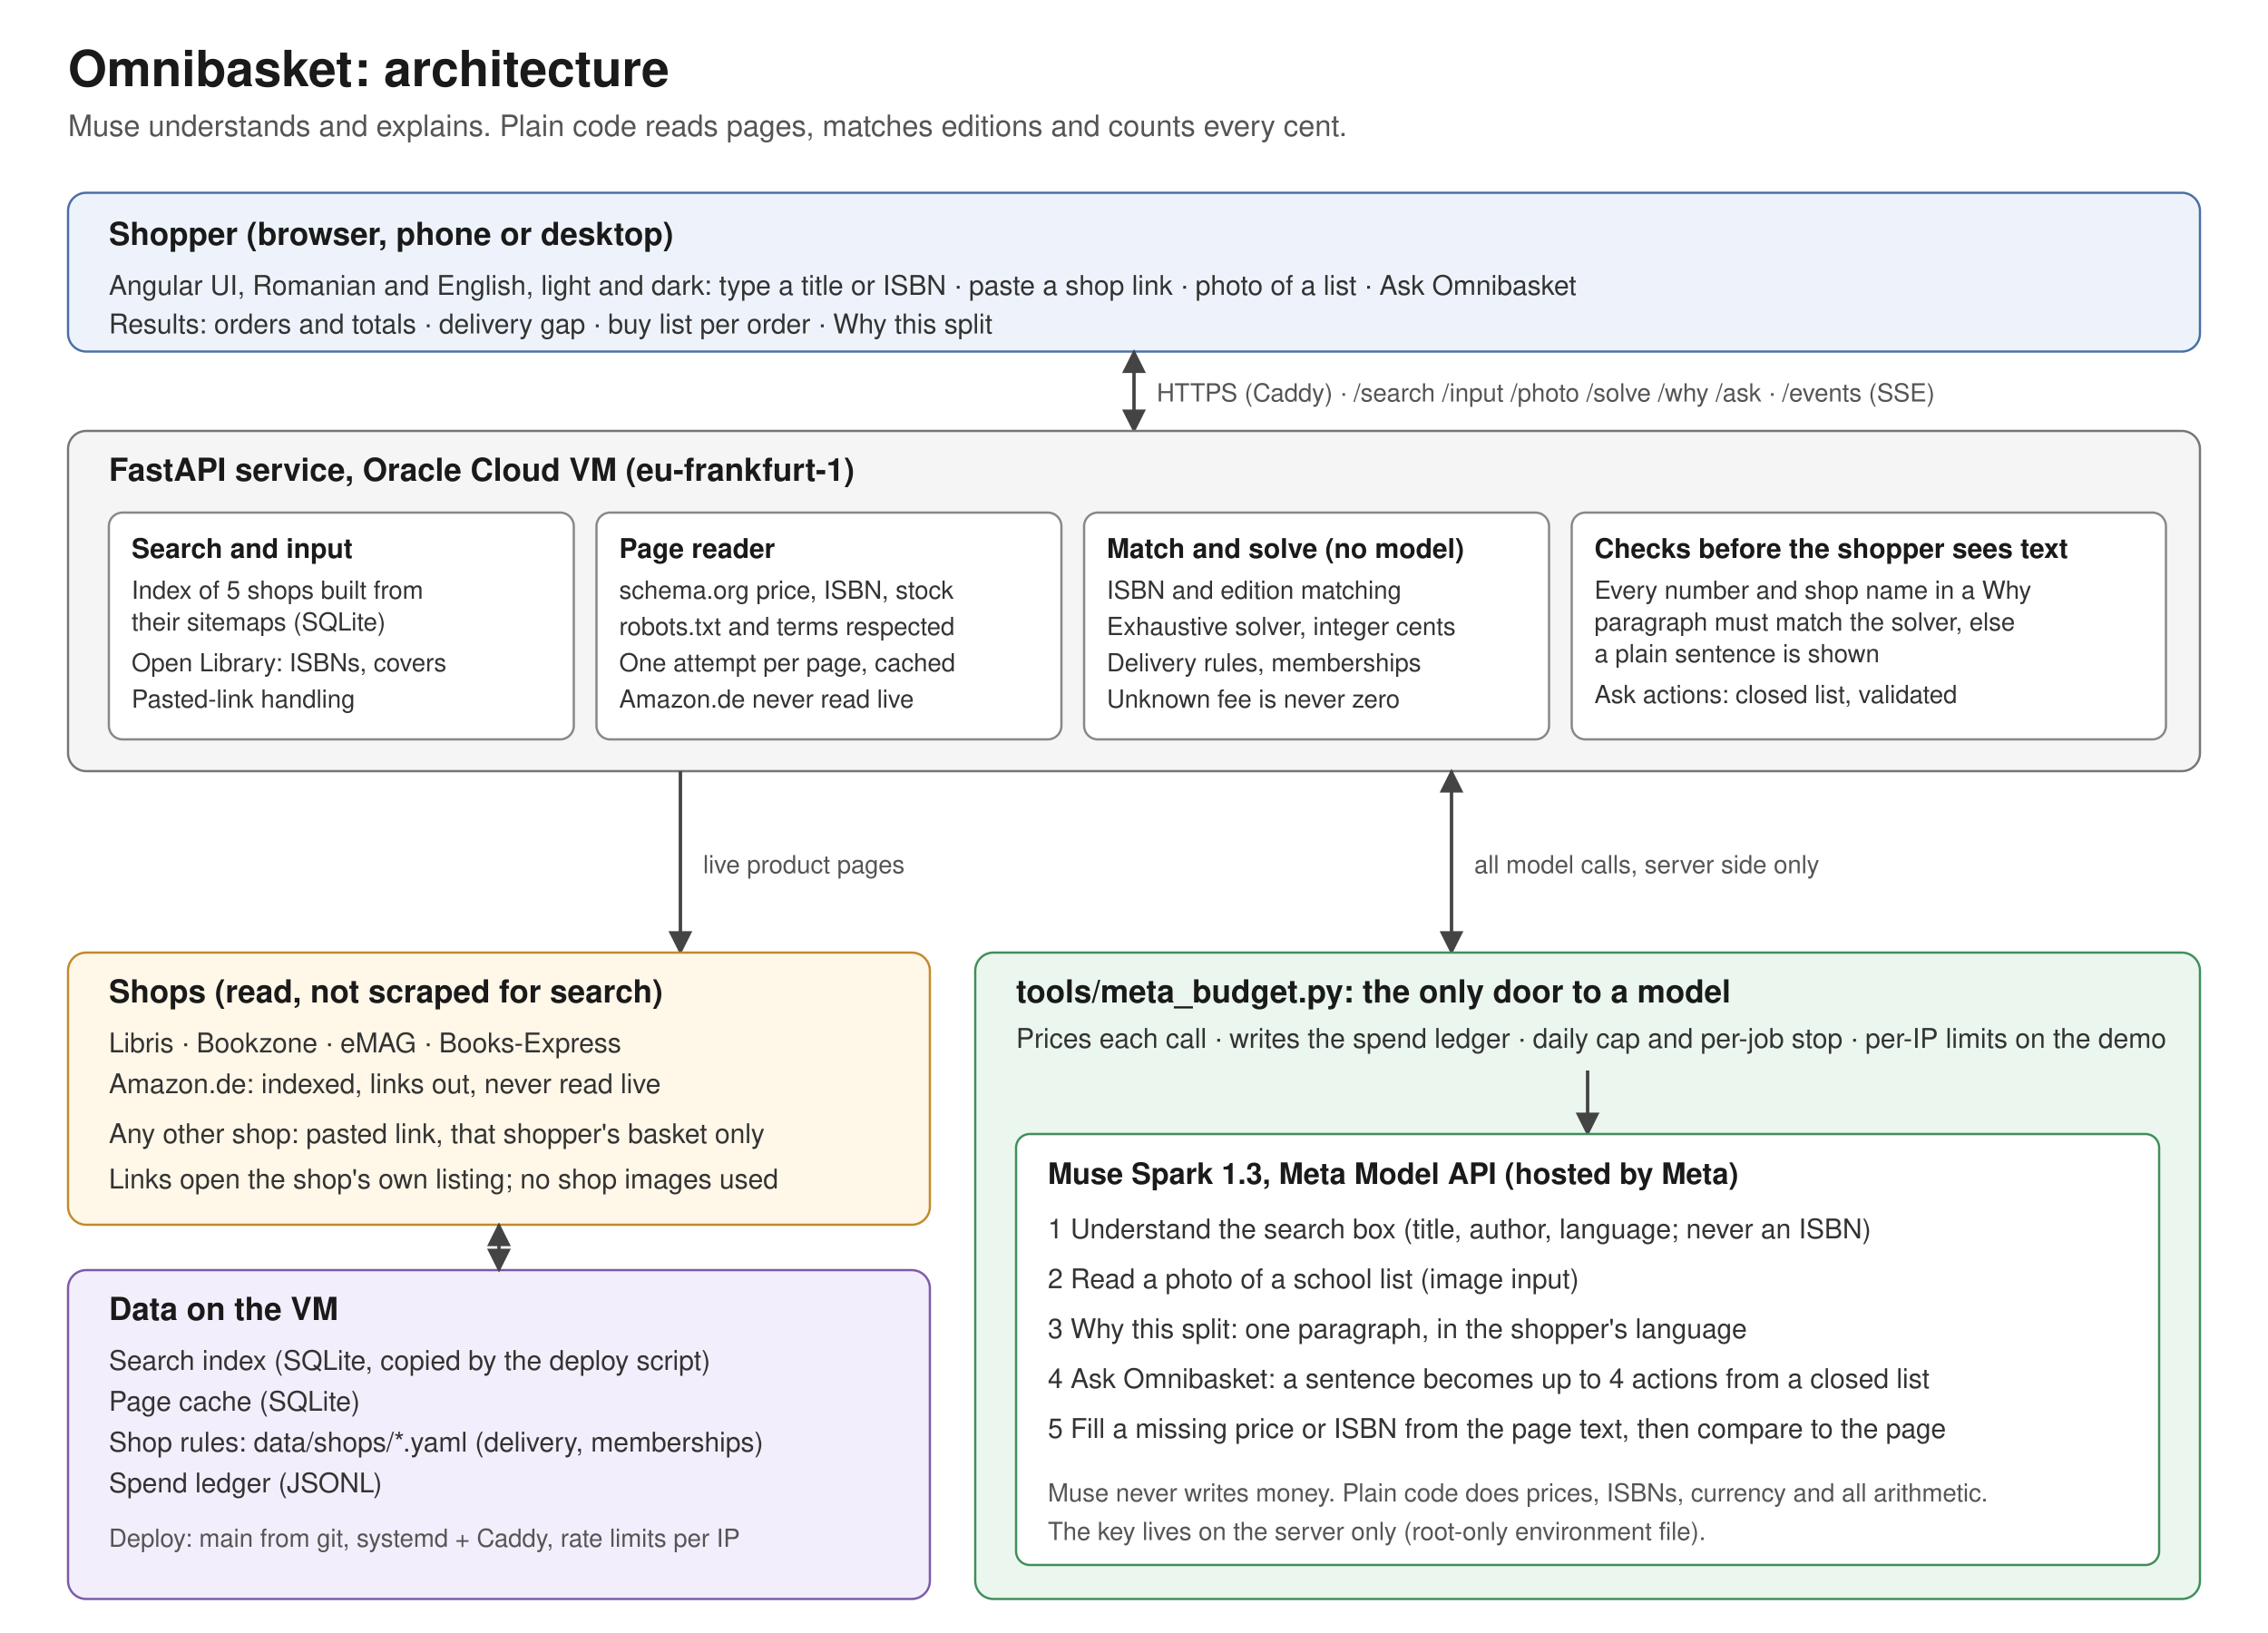
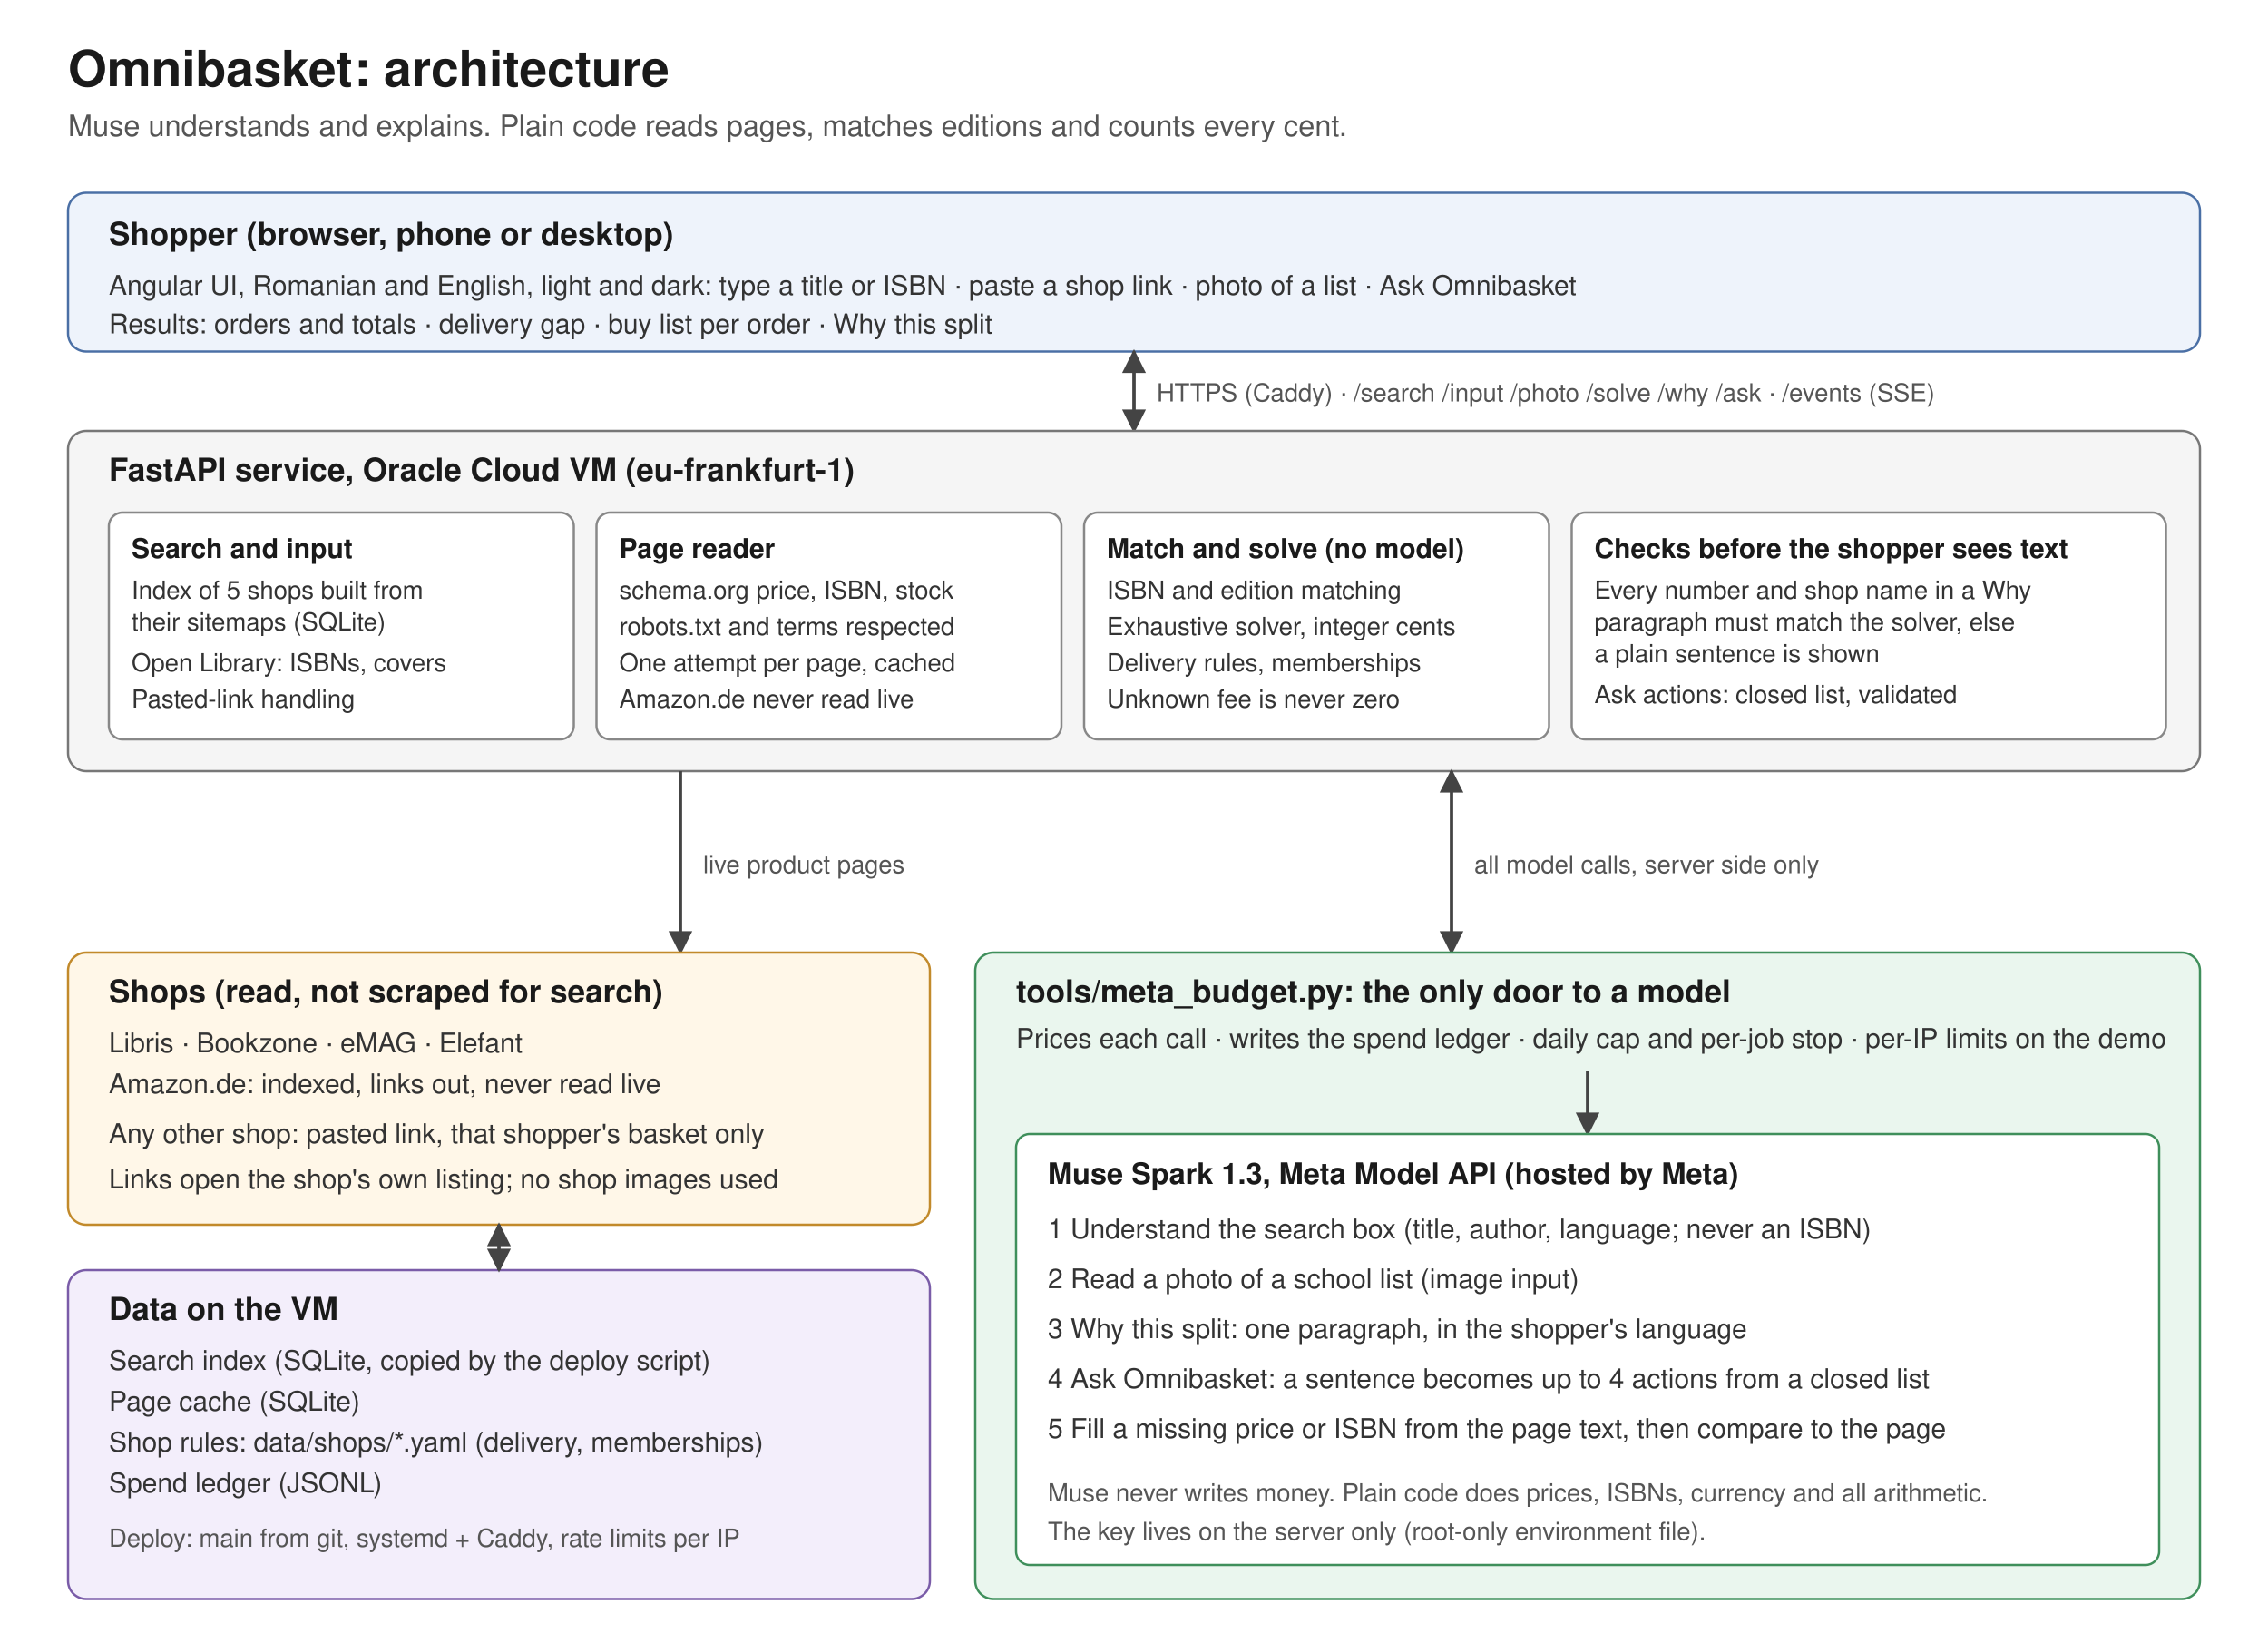
<svg xmlns="http://www.w3.org/2000/svg" viewBox="0 0 1000 720" width="1000" height="720" font-family="Helvetica, Arial, sans-serif">
  <defs>
    <marker id="a" viewBox="0 0 10 10" refX="9" refY="5" markerWidth="7" markerHeight="7" orient="auto-start-reverse">
      <path d="M0 0 L10 5 L0 10 z" fill="#444" />
    </marker>
  </defs>
  <rect width="1000" height="720" fill="#ffffff" />
  <text x="30" y="38" font-size="22" font-weight="700" fill="#1a1a1a">Omnibasket: architecture</text>
  <text x="30" y="60" font-size="13" fill="#555">Muse understands and explains. Plain code reads pages, matches editions and counts every cent.</text>
  <rect x="30" y="85" width="940" height="70" rx="8" fill="#eef3fb" stroke="#4a6fa5" />
  <text x="48" y="108" font-size="14" font-weight="700" fill="#1a1a1a">Shopper (browser, phone or desktop)</text>
  <text x="48" y="130" font-size="12" fill="#333">Angular UI, Romanian and English, light and dark: type a title or ISBN · paste a shop link · photo of a list · Ask Omnibasket</text>
  <text x="48" y="147" font-size="12" fill="#333">Results: orders and totals · delivery gap · buy list per order · Why this split</text>
  <line x1="500" y1="155" x2="500" y2="190" stroke="#444" stroke-width="1.5" marker-end="url(#a)" marker-start="url(#a)" />
  <text x="510" y="177" font-size="11" fill="#555">HTTPS (Caddy) · /search /input /photo /solve /why /ask · /events (SSE)</text>
  <rect x="30" y="190" width="940" height="150" rx="8" fill="#f5f5f5" stroke="#777" />
  <text x="48" y="212" font-size="14" font-weight="700" fill="#1a1a1a">FastAPI service, Oracle Cloud VM (eu-frankfurt-1)</text>
  <rect x="48" y="226" width="205" height="100" rx="6" fill="#ffffff" stroke="#888" />
  <text x="58" y="246" font-size="12" font-weight="700" fill="#1a1a1a">Search and input</text>
  <text x="58" y="264" font-size="11" fill="#333">Index of 5 shops built from</text>
  <text x="58" y="278" font-size="11" fill="#333">their sitemaps (SQLite)</text>
  <text x="58" y="296" font-size="11" fill="#333">Open Library: ISBNs, covers</text>
  <text x="58" y="312" font-size="11" fill="#333">Pasted-link handling</text>
  <rect x="263" y="226" width="205" height="100" rx="6" fill="#ffffff" stroke="#888" />
  <text x="273" y="246" font-size="12" font-weight="700" fill="#1a1a1a">Page reader</text>
  <text x="273" y="264" font-size="11" fill="#333">schema.org price, ISBN, stock</text>
  <text x="273" y="280" font-size="11" fill="#333">robots.txt and terms respected</text>
  <text x="273" y="296" font-size="11" fill="#333">One attempt per page, cached</text>
  <text x="273" y="312" font-size="11" fill="#333">Amazon.de never read live</text>
  <rect x="478" y="226" width="205" height="100" rx="6" fill="#ffffff" stroke="#888" />
  <text x="488" y="246" font-size="12" font-weight="700" fill="#1a1a1a">Match and solve (no model)</text>
  <text x="488" y="264" font-size="11" fill="#333">ISBN and edition matching</text>
  <text x="488" y="280" font-size="11" fill="#333">Exhaustive solver, integer cents</text>
  <text x="488" y="296" font-size="11" fill="#333">Delivery rules, memberships</text>
  <text x="488" y="312" font-size="11" fill="#333">Unknown fee is never zero</text>
  <rect x="693" y="226" width="262" height="100" rx="6" fill="#ffffff" stroke="#888" />
  <text x="703" y="246" font-size="12" font-weight="700" fill="#1a1a1a">Checks before the shopper sees text</text>
  <text x="703" y="264" font-size="11" fill="#333">Every number and shop name in a Why</text>
  <text x="703" y="278" font-size="11" fill="#333">paragraph must match the solver, else</text>
  <text x="703" y="292" font-size="11" fill="#333">a plain sentence is shown</text>
  <text x="703" y="310" font-size="11" fill="#333">Ask actions: closed list, validated</text>
  <line x1="300" y1="340" x2="300" y2="420" stroke="#444" stroke-width="1.5" marker-end="url(#a)" />
  <text x="310" y="385" font-size="11" fill="#555">live product pages</text>
  <line x1="640" y1="340" x2="640" y2="420" stroke="#444" stroke-width="1.5" marker-end="url(#a)" marker-start="url(#a)" />
  <text x="650" y="385" font-size="11" fill="#555">all model calls, server side only</text>
  <rect x="30" y="420" width="380" height="120" rx="8" fill="#fff7e8" stroke="#c28a2b" />
  <text x="48" y="442" font-size="14" font-weight="700" fill="#1a1a1a">Shops (read, not scraped for search)</text>
-   <text x="48" y="464" font-size="12" fill="#333">Libris · Bookzone · eMAG · Books-Express</text>
+   <text x="48" y="464" font-size="12" fill="#333">Libris · Bookzone · eMAG · Elefant</text>
  <text x="48" y="482" font-size="12" fill="#333">Amazon.de: indexed, links out, never read live</text>
  <text x="48" y="504" font-size="12" fill="#333">Any other shop: pasted link, that shopper's basket only</text>
  <text x="48" y="524" font-size="12" fill="#333">Links open the shop's own listing; no shop images used</text>
  <rect x="430" y="420" width="540" height="285" rx="8" fill="#eaf6ee" stroke="#3f8f5b" />
  <text x="448" y="442" font-size="14" font-weight="700" fill="#1a1a1a">tools/meta_budget.py: the only door to a model</text>
  <text x="448" y="462" font-size="12" fill="#333">Prices each call · writes the spend ledger · daily cap and per-job stop · per-IP limits on the demo</text>
  <line x1="700" y1="472" x2="700" y2="500" stroke="#444" stroke-width="1.5" marker-end="url(#a)" />
  <rect x="448" y="500" width="504" height="190" rx="6" fill="#ffffff" stroke="#3f8f5b" />
  <text x="462" y="522" font-size="13" font-weight="700" fill="#1a1a1a">Muse Spark 1.3, Meta Model API (hosted by Meta)</text>
  <text x="462" y="546" font-size="12" fill="#333">1  Understand the search box (title, author, language; never an ISBN)</text>
  <text x="462" y="568" font-size="12" fill="#333">2  Read a photo of a school list (image input)</text>
  <text x="462" y="590" font-size="12" fill="#333">3  Why this split: one paragraph, in the shopper's language</text>
  <text x="462" y="612" font-size="12" fill="#333">4  Ask Omnibasket: a sentence becomes up to 4 actions from a closed list</text>
  <text x="462" y="634" font-size="12" fill="#333">5  Fill a missing price or ISBN from the page text, then compare to the page</text>
  <text x="462" y="662" font-size="11" fill="#555">Muse never writes money. Plain code does prices, ISBNs, currency and all arithmetic.</text>
  <text x="462" y="679" font-size="11" fill="#555">The key lives on the server only (root-only environment file).</text>
  <rect x="30" y="560" width="380" height="145" rx="8" fill="#f3eefb" stroke="#7a5ca8" />
  <text x="48" y="582" font-size="14" font-weight="700" fill="#1a1a1a">Data on the VM</text>
  <text x="48" y="604" font-size="12" fill="#333">Search index (SQLite, copied by the deploy script)</text>
  <text x="48" y="622" font-size="12" fill="#333">Page cache (SQLite)</text>
  <text x="48" y="640" font-size="12" fill="#333">Shop rules: data/shops/*.yaml (delivery, memberships)</text>
  <text x="48" y="658" font-size="12" fill="#333">Spend ledger (JSONL)</text>
  <text x="48" y="682" font-size="11" fill="#555">Deploy: main from git, systemd + Caddy, rate limits per IP</text>
  <line x1="220" y1="540" x2="220" y2="560" stroke="#444" stroke-width="1.5" marker-end="url(#a)" marker-start="url(#a)" />
</svg>
